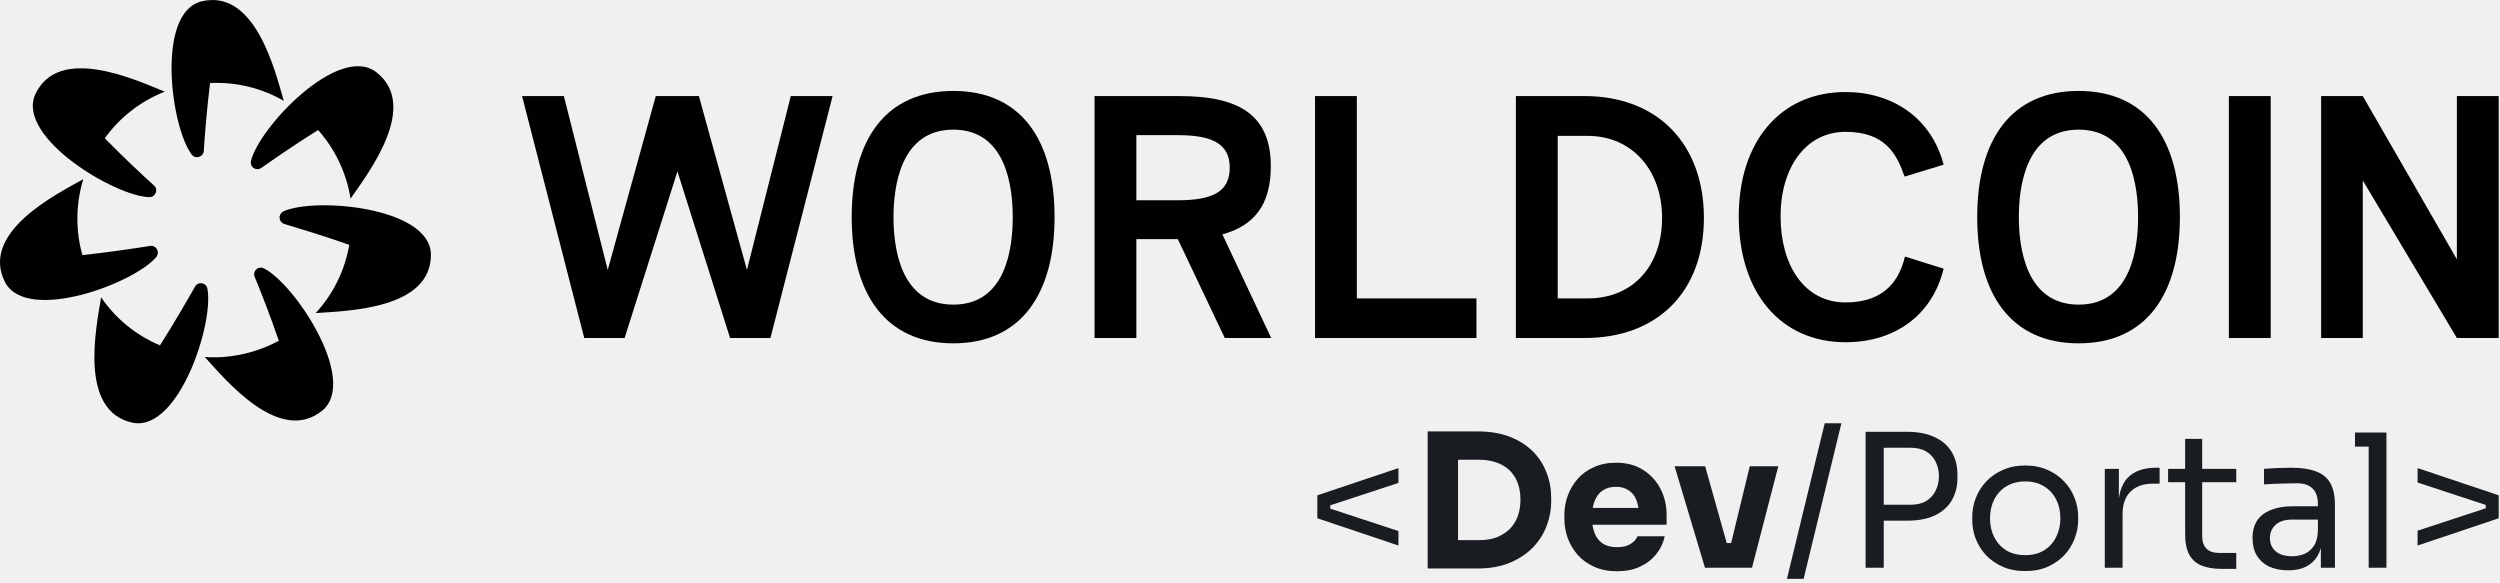
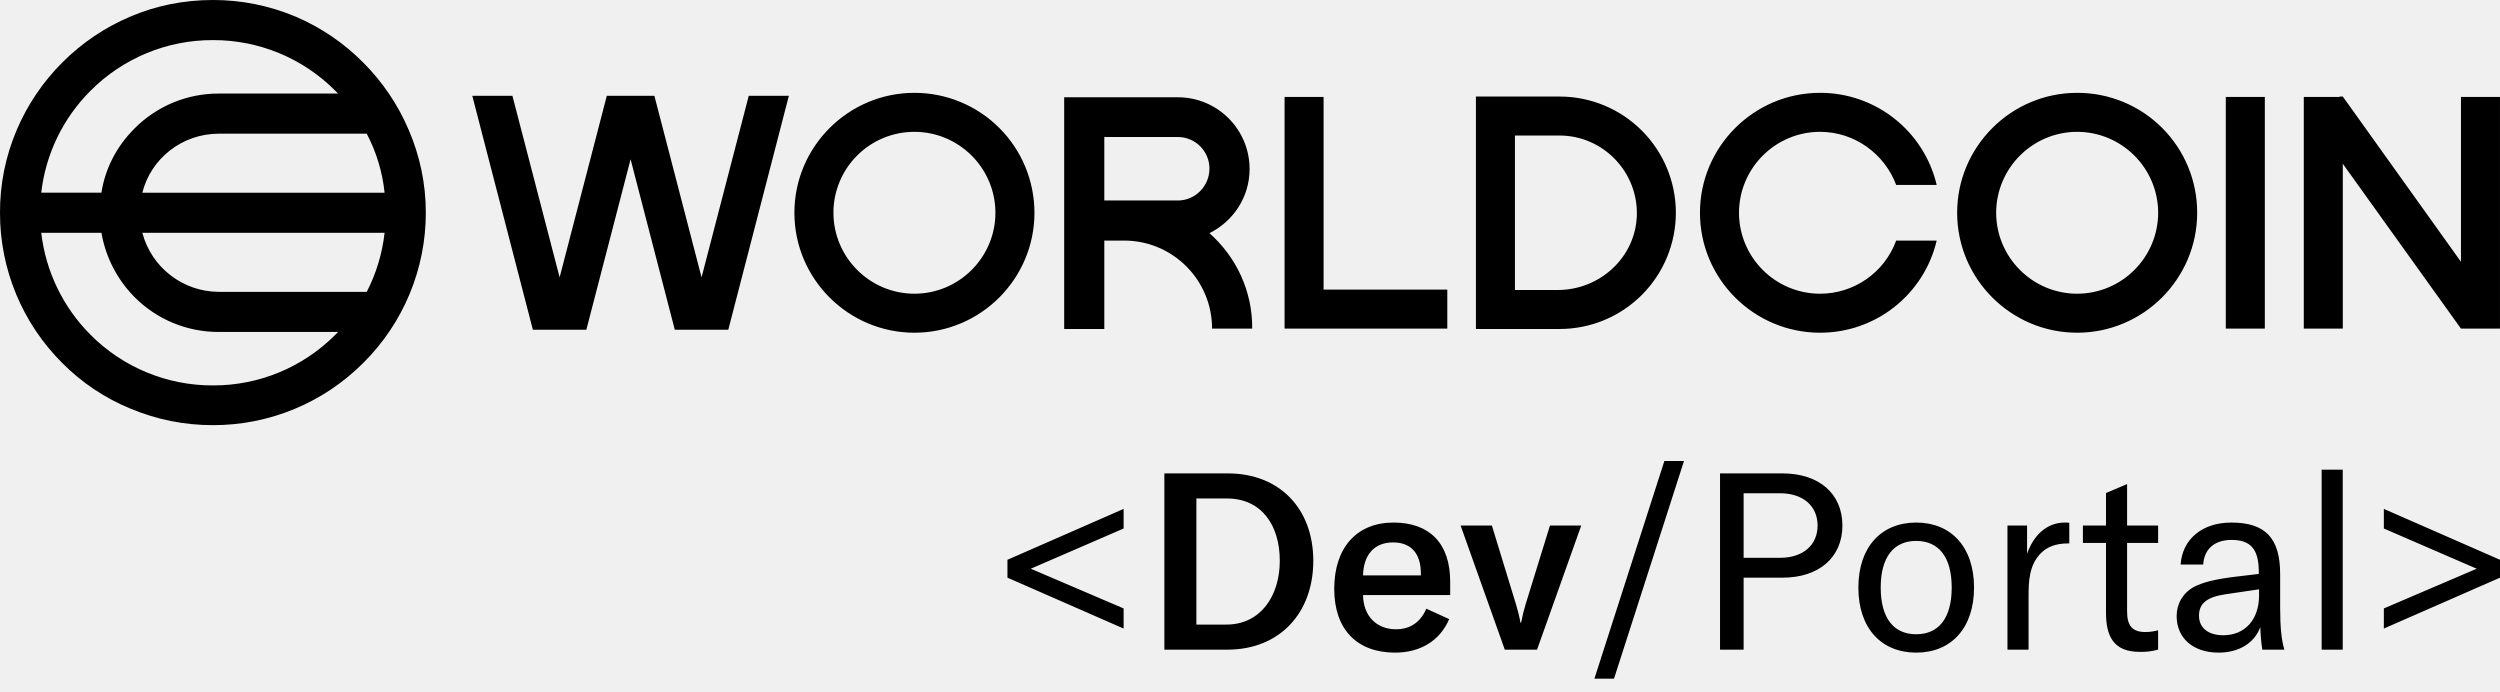
- <svg xmlns="http://www.w3.org/2000/svg" width="189" height="44" viewBox="0 0 189 44" fill="none">
-   <path d="M62.945 7.263L58.244 25.554H55.194L51.214 12.963L47.22 25.554H44.169L39.468 7.263H42.63L45.944 20.409L49.577 7.263H52.836L56.469 20.409L59.783 7.263H62.945Z" fill="#010101" />
-   <path d="M64.388 16.416C64.388 10.536 66.967 6.875 72.07 6.875C77.173 6.875 79.725 10.536 79.725 16.416C79.725 22.295 77.132 25.956 72.07 25.956C67.008 25.956 64.388 22.295 64.388 16.416ZM76.563 16.416C76.563 14.114 76.064 9.801 72.07 9.801C68.076 9.801 67.549 14.114 67.549 16.416C67.549 18.717 68.062 23.03 72.07 23.03C76.078 23.03 76.563 18.717 76.563 16.416Z" fill="#010101" />
-   <path d="M92.594 25.554L89.043 18.079H85.909V25.554H82.748V7.263H89.182C93.62 7.263 96.074 8.65 96.074 12.574C96.074 15.5 94.798 17.067 92.413 17.719L96.102 25.554H92.594ZM85.909 15.14H89.043C91.734 15.14 92.968 14.46 92.968 12.671C92.968 10.883 91.664 10.217 89.043 10.217H85.909V15.14Z" fill="#010101" />
-   <path d="M99.416 7.263H102.578V22.559H111.619V25.554H99.416V7.263Z" fill="#010101" />
-   <path d="M114.601 7.263H119.801C125.279 7.263 128.815 10.855 128.815 16.471C128.815 22.087 125.279 25.554 119.801 25.554H114.601V7.263ZM120.023 22.559C123.504 22.559 125.653 20.049 125.653 16.471C125.653 12.893 123.407 10.272 120.023 10.272H117.763V22.559H120.023Z" fill="#010101" />
-   <path d="M131.45 16.36C131.45 10.688 134.611 6.958 139.52 6.958C143.015 6.958 145.996 8.858 146.939 12.449L143.986 13.351C143.389 11.631 142.516 9.967 139.52 9.967C136.525 9.967 134.611 12.657 134.611 16.36C134.611 20.062 136.414 22.864 139.52 22.864C142.627 22.864 143.625 21.005 144.013 19.397L146.939 20.312C146.08 23.834 143.251 25.873 139.52 25.873C134.611 25.873 131.45 22.115 131.45 16.36Z" fill="#010101" />
-   <path d="M149.477 16.416C149.477 10.536 152.056 6.875 157.146 6.875C162.235 6.875 164.8 10.536 164.8 16.416C164.8 22.295 162.221 25.956 157.146 25.956C152.07 25.956 149.477 22.295 149.477 16.416ZM161.639 16.416C161.639 14.114 161.153 9.801 157.146 9.801C153.138 9.801 152.625 14.114 152.625 16.416C152.625 18.717 153.152 23.03 157.146 23.03C161.14 23.03 161.639 18.717 161.639 16.416Z" fill="#010101" />
-   <path d="M168.503 7.263H171.665V25.554H168.503V7.263Z" fill="#010101" />
-   <path d="M188.902 7.263V25.554H185.74L178.626 13.642V25.554H175.478V7.263H178.626L185.74 19.605V7.263H188.902Z" fill="#010101" />
-   <path d="M19.083 12.616C19.164 12.71 19.277 12.771 19.4 12.786C19.523 12.801 19.647 12.77 19.749 12.699C20.692 12.033 22.3 10.924 24.048 9.829C25.344 11.287 26.196 13.087 26.502 15.015C27.875 13.046 31.758 7.97 28.416 5.433C25.559 3.311 19.569 9.648 18.972 12.172C18.953 12.249 18.953 12.331 18.972 12.408C18.991 12.485 19.03 12.557 19.083 12.616Z" fill="#010101" />
-   <path d="M21.413 15.986C21.323 16.032 21.249 16.103 21.199 16.191C21.15 16.279 21.127 16.38 21.135 16.48C21.142 16.581 21.179 16.677 21.241 16.757C21.302 16.837 21.387 16.896 21.482 16.929C22.591 17.261 24.464 17.83 26.405 18.509C26.074 20.438 25.193 22.229 23.867 23.668C26.266 23.502 32.659 23.377 32.576 19.189C32.451 15.639 23.77 14.89 21.413 15.986Z" fill="#010101" />
-   <path d="M19.943 20.284C19.872 20.25 19.793 20.232 19.714 20.232C19.635 20.232 19.557 20.25 19.485 20.284C19.375 20.344 19.29 20.441 19.247 20.559C19.203 20.676 19.204 20.805 19.25 20.922C19.693 21.99 20.414 23.82 21.08 25.762C18.182 27.329 15.478 26.982 15.478 26.982C17.086 28.757 21.163 33.68 24.394 31.018C27.084 28.702 22.273 21.435 19.943 20.284Z" fill="#010101" />
-   <path d="M15.672 21.796C15.655 21.719 15.62 21.647 15.569 21.587C15.518 21.526 15.454 21.479 15.38 21.449C15.266 21.4 15.136 21.395 15.018 21.436C14.9 21.477 14.802 21.561 14.743 21.671C14.174 22.67 13.203 24.361 12.094 26.109C10.291 25.352 8.746 24.09 7.643 22.476C7.254 24.847 5.951 31.101 10.042 31.961C13.536 32.64 16.213 24.348 15.672 21.796Z" fill="#010101" />
-   <path d="M11.831 19.411C11.877 19.348 11.909 19.275 11.924 19.198C11.938 19.122 11.935 19.042 11.914 18.967C11.884 18.844 11.809 18.737 11.703 18.668C11.598 18.598 11.47 18.572 11.345 18.593C10.208 18.773 8.28 19.064 6.228 19.286C5.703 17.405 5.727 15.413 6.297 13.545C4.203 14.71 -1.51 17.58 0.376 21.324C2.012 24.472 10.18 21.422 11.831 19.411Z" fill="#010101" />
-   <path d="M11.303 14.904C11.383 14.906 11.461 14.888 11.531 14.851C11.601 14.815 11.662 14.762 11.706 14.696C11.783 14.599 11.821 14.476 11.811 14.352C11.8 14.228 11.743 14.113 11.65 14.03C10.79 13.254 9.362 11.922 7.92 10.453C9.061 8.867 10.636 7.644 12.454 6.93C10.236 6.029 4.425 3.339 2.664 7.138C1.222 10.383 8.71 14.862 11.303 14.904Z" fill="#010101" />
-   <path d="M14.909 11.881C15.036 11.878 15.157 11.828 15.249 11.741C15.341 11.654 15.398 11.536 15.408 11.409C15.478 10.272 15.63 8.317 15.88 6.279C17.829 6.181 19.764 6.648 21.454 7.624C20.789 5.322 19.277 -0.891 15.214 0.108C11.775 0.995 12.912 9.634 14.507 11.701C14.553 11.762 14.614 11.811 14.685 11.842C14.755 11.874 14.832 11.887 14.909 11.881Z" fill="#010101" />
-   <path d="M105.722 35.388V36.508L99.59 38.524V37.446L105.722 35.388ZM99.59 38.132L105.722 40.148V41.24L99.59 39.182V38.132ZM100.57 37.754V38.902H100.15V37.754H100.57Z" fill="#191C20" />
-   <path d="M109.948 42.976V40.834H111.852C112.328 40.834 112.757 40.764 113.14 40.624C113.522 40.475 113.849 40.269 114.12 40.008C114.39 39.737 114.596 39.415 114.736 39.042C114.876 38.659 114.946 38.239 114.946 37.782C114.946 37.306 114.876 36.881 114.736 36.508C114.596 36.135 114.39 35.817 114.12 35.556C113.849 35.295 113.522 35.099 113.14 34.968C112.757 34.828 112.328 34.758 111.852 34.758H109.948V32.616H111.726C112.65 32.616 113.457 32.751 114.148 33.022C114.838 33.293 115.417 33.661 115.884 34.128C116.35 34.595 116.696 35.131 116.92 35.738C117.153 36.335 117.27 36.965 117.27 37.628V37.936C117.27 38.552 117.153 39.163 116.92 39.77C116.696 40.367 116.35 40.909 115.884 41.394C115.417 41.87 114.838 42.253 114.148 42.542C113.457 42.831 112.65 42.976 111.726 42.976H109.948ZM107.932 42.976V32.616H110.228V42.976H107.932Z" fill="#191C20" />
-   <path d="M122.257 43.186C121.604 43.186 121.025 43.074 120.521 42.85C120.026 42.626 119.611 42.327 119.275 41.954C118.948 41.571 118.696 41.147 118.519 40.68C118.351 40.204 118.267 39.719 118.267 39.224V38.944C118.267 38.431 118.351 37.941 118.519 37.474C118.696 36.998 118.948 36.573 119.275 36.2C119.602 35.827 120.008 35.533 120.493 35.318C120.988 35.094 121.548 34.982 122.173 34.982C122.994 34.982 123.685 35.169 124.245 35.542C124.814 35.906 125.248 36.387 125.547 36.984C125.846 37.572 125.995 38.216 125.995 38.916V39.672H119.205V38.398H124.637L123.909 38.986C123.909 38.529 123.844 38.137 123.713 37.81C123.582 37.483 123.386 37.236 123.125 37.068C122.873 36.891 122.556 36.802 122.173 36.802C121.781 36.802 121.45 36.891 121.179 37.068C120.908 37.245 120.703 37.507 120.563 37.852C120.423 38.188 120.353 38.603 120.353 39.098C120.353 39.555 120.418 39.957 120.549 40.302C120.68 40.638 120.885 40.899 121.165 41.086C121.445 41.273 121.809 41.366 122.257 41.366C122.668 41.366 123.004 41.287 123.265 41.128C123.526 40.969 123.704 40.773 123.797 40.54H125.855C125.743 41.053 125.524 41.511 125.197 41.912C124.87 42.313 124.46 42.626 123.965 42.85C123.47 43.074 122.901 43.186 122.257 43.186Z" fill="#191C20" />
-   <path d="M128.895 42.92L126.599 35.248H128.909L131.065 42.92H128.895ZM129.595 42.92V41.058H131.849V42.92H129.595ZM130.421 42.92L132.283 35.248H134.439L132.451 42.92H130.421Z" fill="#191C20" />
-   <path d="M135.093 43.76L137.949 32H139.209L136.353 43.76H135.093Z" fill="#191C20" />
-   <path d="M142.131 39.364V38.16H144.413C144.898 38.16 145.3 38.067 145.617 37.88C145.934 37.684 146.172 37.423 146.331 37.096C146.499 36.769 146.583 36.405 146.583 36.004C146.583 35.593 146.499 35.225 146.331 34.898C146.172 34.571 145.934 34.315 145.617 34.128C145.3 33.941 144.898 33.848 144.413 33.848H142.131V32.644H144.161C145.001 32.644 145.701 32.779 146.261 33.05C146.83 33.311 147.26 33.685 147.549 34.17C147.838 34.655 147.983 35.229 147.983 35.892V36.116C147.983 36.769 147.838 37.343 147.549 37.838C147.26 38.323 146.83 38.701 146.261 38.972C145.701 39.233 145.001 39.364 144.161 39.364H142.131ZM141.039 42.92V32.644H142.411V42.92H141.039Z" fill="#191C20" />
-   <path d="M153.106 43.172C152.452 43.172 151.878 43.06 151.383 42.836C150.889 42.612 150.469 42.318 150.124 41.954C149.788 41.581 149.531 41.165 149.354 40.708C149.186 40.251 149.102 39.784 149.102 39.308V39.056C149.102 38.58 149.19 38.113 149.368 37.656C149.545 37.189 149.806 36.774 150.152 36.41C150.497 36.037 150.917 35.743 151.412 35.528C151.906 35.304 152.471 35.192 153.106 35.192C153.74 35.192 154.305 35.304 154.799 35.528C155.294 35.743 155.714 36.037 156.06 36.41C156.405 36.774 156.666 37.189 156.844 37.656C157.021 38.113 157.11 38.58 157.11 39.056V39.308C157.11 39.784 157.021 40.251 156.844 40.708C156.676 41.165 156.419 41.581 156.074 41.954C155.738 42.318 155.322 42.612 154.827 42.836C154.333 43.06 153.759 43.172 153.106 43.172ZM153.106 41.968C153.666 41.968 154.142 41.847 154.534 41.604C154.935 41.352 155.238 41.016 155.444 40.596C155.658 40.176 155.765 39.705 155.765 39.182C155.765 38.65 155.658 38.174 155.444 37.754C155.229 37.334 154.921 37.003 154.52 36.76C154.128 36.517 153.656 36.396 153.106 36.396C152.564 36.396 152.093 36.517 151.692 36.76C151.29 37.003 150.982 37.334 150.768 37.754C150.553 38.174 150.445 38.65 150.445 39.182C150.445 39.705 150.548 40.176 150.754 40.596C150.968 41.016 151.272 41.352 151.664 41.604C152.065 41.847 152.546 41.968 153.106 41.968Z" fill="#191C20" />
-   <path d="M159.122 42.92V35.444H160.186V38.524H160.13C160.13 37.432 160.368 36.634 160.844 36.13C161.33 35.617 162.053 35.36 163.014 35.36H163.266V36.564H162.79C162.044 36.564 161.47 36.765 161.068 37.166C160.667 37.558 160.466 38.127 160.466 38.874V42.92H159.122Z" fill="#191C20" />
-   <path d="M167.913 43.004C167.353 43.004 166.868 42.925 166.457 42.766C166.056 42.607 165.743 42.337 165.519 41.954C165.305 41.562 165.197 41.035 165.197 40.372V33.176H166.485V40.54C166.485 40.941 166.593 41.254 166.807 41.478C167.031 41.693 167.344 41.8 167.745 41.8H169.061V43.004H167.913ZM163.909 36.452V35.444H169.061V36.452H163.909Z" fill="#191C20" />
-   <path d="M175.457 42.92V40.68H175.233V38.09C175.233 37.577 175.098 37.189 174.827 36.928C174.566 36.667 174.178 36.536 173.665 36.536C173.376 36.536 173.077 36.541 172.769 36.55C172.461 36.559 172.167 36.569 171.887 36.578C171.607 36.587 171.364 36.601 171.159 36.62V35.444C171.364 35.425 171.579 35.411 171.803 35.402C172.036 35.383 172.274 35.374 172.517 35.374C172.76 35.365 172.993 35.36 173.217 35.36C173.982 35.36 174.608 35.453 175.093 35.64C175.578 35.817 175.938 36.111 176.171 36.522C176.404 36.933 176.521 37.488 176.521 38.188V42.92H175.457ZM173.007 43.116C172.447 43.116 171.962 43.023 171.551 42.836C171.15 42.64 170.837 42.36 170.613 41.996C170.398 41.632 170.291 41.193 170.291 40.68C170.291 40.148 170.408 39.705 170.641 39.35C170.884 38.995 171.234 38.729 171.691 38.552C172.148 38.365 172.699 38.272 173.343 38.272H175.373V39.28H173.287C172.746 39.28 172.33 39.411 172.041 39.672C171.752 39.933 171.607 40.269 171.607 40.68C171.607 41.091 171.752 41.422 172.041 41.674C172.33 41.926 172.746 42.052 173.287 42.052C173.604 42.052 173.908 41.996 174.197 41.884C174.486 41.763 174.724 41.567 174.911 41.296C175.107 41.016 175.214 40.633 175.233 40.148L175.597 40.68C175.55 41.212 175.42 41.66 175.205 42.024C175 42.379 174.71 42.649 174.337 42.836C173.973 43.023 173.53 43.116 173.007 43.116Z" fill="#191C20" />
-   <path d="M179.072 42.92V32.7H180.416V42.92H179.072ZM178.036 33.764V32.7H180.416V33.764H178.036Z" fill="#191C20" />
-   <path d="M182.77 41.24V40.12L188.902 38.104V39.182L182.77 41.24ZM188.902 38.496L182.77 36.48V35.388L188.902 37.446V38.496ZM187.922 38.874V37.726H188.342V38.874H187.922Z" fill="#191C20" />
+ <svg xmlns="http://www.w3.org/2000/svg" width="141" height="39" fill="none">
+   <g fill="#000" clip-path="url(#a)">
+     <path d="M51.574 7.435a4.578 4.578 0 0 1 4.569 4.566 4.578 4.578 0 0 1-4.57 4.565 4.578 4.578 0 0 1-4.568-4.565 4.564 4.564 0 0 1 4.569-4.566Zm0-2.199c-3.73 0-6.77 3.037-6.77 6.765 0 3.728 3.04 6.764 6.77 6.764 3.73 0 6.769-3.037 6.769-6.764a6.764 6.764 0 0 0-6.77-6.765ZM117.152 7.435a4.578 4.578 0 0 1 4.569 4.566 4.578 4.578 0 0 1-4.569 4.565 4.578 4.578 0 0 1-4.569-4.565 4.578 4.578 0 0 1 4.569-4.566Zm0-2.199c-3.73 0-6.769 3.037-6.769 6.765 0 3.728 3.039 6.764 6.769 6.764s6.769-3.037 6.769-6.764a6.75 6.75 0 0 0-6.769-6.765ZM106.944 13.571a4.57 4.57 0 0 1-4.296 2.995 4.578 4.578 0 0 1-4.569-4.565 4.578 4.578 0 0 1 4.569-4.566c1.97 0 3.647 1.257 4.296 2.995h2.285a6.748 6.748 0 0 0-6.581-5.194c-3.73 0-6.77 3.037-6.77 6.765 0 3.728 3.04 6.764 6.77 6.764a6.748 6.748 0 0 0 6.581-5.194h-2.285ZM87.958 7.644c2.451 0 4.442 2.053 4.359 4.524-.084 2.366-2.096 4.188-4.464 4.188h-2.41V7.644h2.515Zm0-2.199h-4.716v13.11h4.716A6.554 6.554 0 0 0 94.518 12a6.554 6.554 0 0 0-6.56-6.555ZM127.736 5.467h-2.201v13.068h2.201V5.467ZM33.07 18.596l2.495-9.613 2.493 9.613h3.018l3.416-13.194H42.23l-2.662 10.241-2.661-10.24h-2.683l-2.661 10.24L28.9 5.403h-2.263l3.416 13.193h3.018ZM132.134 9.236l6.664 9.298h2.201V5.466h-2.201v9.299l-6.664-9.32h-.168l-.021.021h-2.011v13.068h2.2V9.236ZM74.65 5.467h-2.2v13.068h9.178v-2.2H74.65V5.468ZM68.214 13.151c1.341-.67 2.263-2.031 2.263-3.623a4.046 4.046 0 0 0-4.045-4.042H60.02V18.554h2.263V13.57h1.257a4.96 4.96 0 0 1 4.82 4.963h2.264c.02-2.136-.922-4.062-2.41-5.382Zm-5.931-1.843v-3.58h4.15a1.78 1.78 0 0 1 1.78 1.78c0 .984-.796 1.8-1.78 1.8h-4.15ZM23.053 7.33a12.02 12.02 0 0 0-2.578-3.812A11.942 11.942 0 0 0 16.682.942 11.944 11.944 0 0 0 12.009 0c-1.635 0-3.207.314-4.674.942a12.03 12.03 0 0 0-3.814 2.576A12.02 12.02 0 0 0 .943 7.33 11.772 11.772 0 0 0 0 12a11.922 11.922 0 0 0 3.52 8.482 11.631 11.631 0 0 0 3.815 2.555c1.488.628 3.06.942 4.673.942a11.944 11.944 0 0 0 8.488-3.518 11.922 11.922 0 0 0 3.52-8.482c0-1.613-.334-3.183-.963-4.65ZM8.027 10.87c.482-1.928 2.242-3.33 4.317-3.33h8.34a9.173 9.173 0 0 1 1.007 3.33H8.027Zm13.664 2.26a9.598 9.598 0 0 1-1.006 3.33h-8.341a4.476 4.476 0 0 1-4.317-3.33H21.69ZM5.114 5.11a9.689 9.689 0 0 1 6.894-2.848 9.689 9.689 0 0 1 6.895 2.848l.168.167h-6.727a6.658 6.658 0 0 0-4.757 1.97C6.58 8.25 5.93 9.506 5.72 10.868H2.326A9.664 9.664 0 0 1 5.114 5.11Zm6.894 16.628a9.689 9.689 0 0 1-6.894-2.848 9.72 9.72 0 0 1-2.788-5.76h3.395a6.795 6.795 0 0 0 1.865 3.624 6.658 6.658 0 0 0 4.758 1.968h6.727l-.168.168a9.689 9.689 0 0 1-6.894 2.848Z" />
+   </g>
+   <path fill="#000" d="M63.372 34.316v1.134l-6.552-2.87v-1.008l6.552-2.87v1.106l-5.236 2.268 5.236 2.24ZM69.226 36.64H65.67V26.7h3.584c2.912 0 4.816 1.988 4.816 4.928s-1.89 5.012-4.844 5.012Zm-1.75-8.526v7.112h1.694c1.932 0 3.01-1.624 3.01-3.598 0-2.016-1.036-3.514-2.982-3.514h-1.722ZM81.79 32.79v.77h-4.915c.014 1.176.756 1.932 1.862 1.932.798 0 1.386-.406 1.708-1.162l1.288.588c-.518 1.218-1.624 1.89-3.052 1.89-2.142 0-3.43-1.302-3.43-3.598 0-2.31 1.26-3.738 3.346-3.738 2.03 0 3.192 1.176 3.192 3.318Zm-4.915-.336h3.262v-.112c0-1.148-.574-1.75-1.568-1.75-1.064 0-1.666.7-1.694 1.862ZM86.69 36.64h-1.82l-2.492-7h1.764l1.358 4.438c.112.364.196.714.252 1.036h.042c.056-.322.14-.672.252-1.036l1.372-4.438h1.764l-2.492 7ZM94.977 26 91.03 38.278h-1.106L93.871 26h1.106ZM97.01 26.7h3.528c2.058 0 3.374 1.148 3.374 2.94s-1.316 2.94-3.374 2.94H98.34v4.06h-1.33V26.7Zm1.33 4.76h2.058c1.288 0 2.114-.714 2.114-1.82s-.826-1.82-2.114-1.82H98.34v3.64ZM108.074 36.808c-1.974 0-3.262-1.386-3.262-3.668s1.288-3.668 3.262-3.668 3.262 1.386 3.262 3.668-1.288 3.668-3.262 3.668Zm0-1.036c1.26 0 2.002-.896 2.002-2.632 0-1.736-.742-2.632-2.002-2.632-1.26 0-2.002.896-2.002 2.632 0 1.736.742 2.632 2.002 2.632ZM114.327 29.64v1.596c.336-.98 1.064-1.764 2.128-1.764.084 0 .168 0 .252.014v1.162h-.056c-.728 0-1.204.21-1.54.546-.672.672-.7 1.61-.7 2.45v2.996h-1.19v-7h1.106ZM118.778 30.62h-1.302v-.98h1.302v-1.834l1.19-.504v2.338h1.75v.98h-1.75v3.878c0 .798.308 1.148 1.022 1.148.308 0 .49-.042.728-.098v1.092a3.608 3.608 0 0 1-1.036.126c-1.512 0-1.904-.924-1.904-2.226v-3.92ZM125.129 36.808c-1.428 0-2.366-.812-2.366-2.058 0-.7.35-1.302.98-1.652.532-.266 1.204-.434 2.352-.574l1.302-.154v-.112c0-1.288-.462-1.806-1.54-1.806-.952 0-1.54.504-1.596 1.386h-1.274c.098-1.428 1.218-2.366 2.856-2.366 1.918 0 2.758.868 2.758 2.912v1.89c0 1.078.07 1.82.238 2.366h-1.246a11.067 11.067 0 0 1-.112-1.274c-.322.896-1.204 1.442-2.352 1.442Zm.266-.98c1.218 0 2.016-.882 2.016-2.24v-.35l-1.904.28c-1.036.154-1.484.518-1.484 1.204 0 .686.518 1.106 1.372 1.106ZM130.94 26.49h1.19v10.15h-1.19V26.49ZM141.001 32.58l-6.552 2.87v-1.134l5.236-2.24-5.236-2.268v-1.106l6.552 2.87v1.008Z" />
+   <defs>
+     <clipPath id="a">
+       <path fill="#fff" d="M0 0h141v24H0z" />
+     </clipPath>
+   </defs>
</svg>
